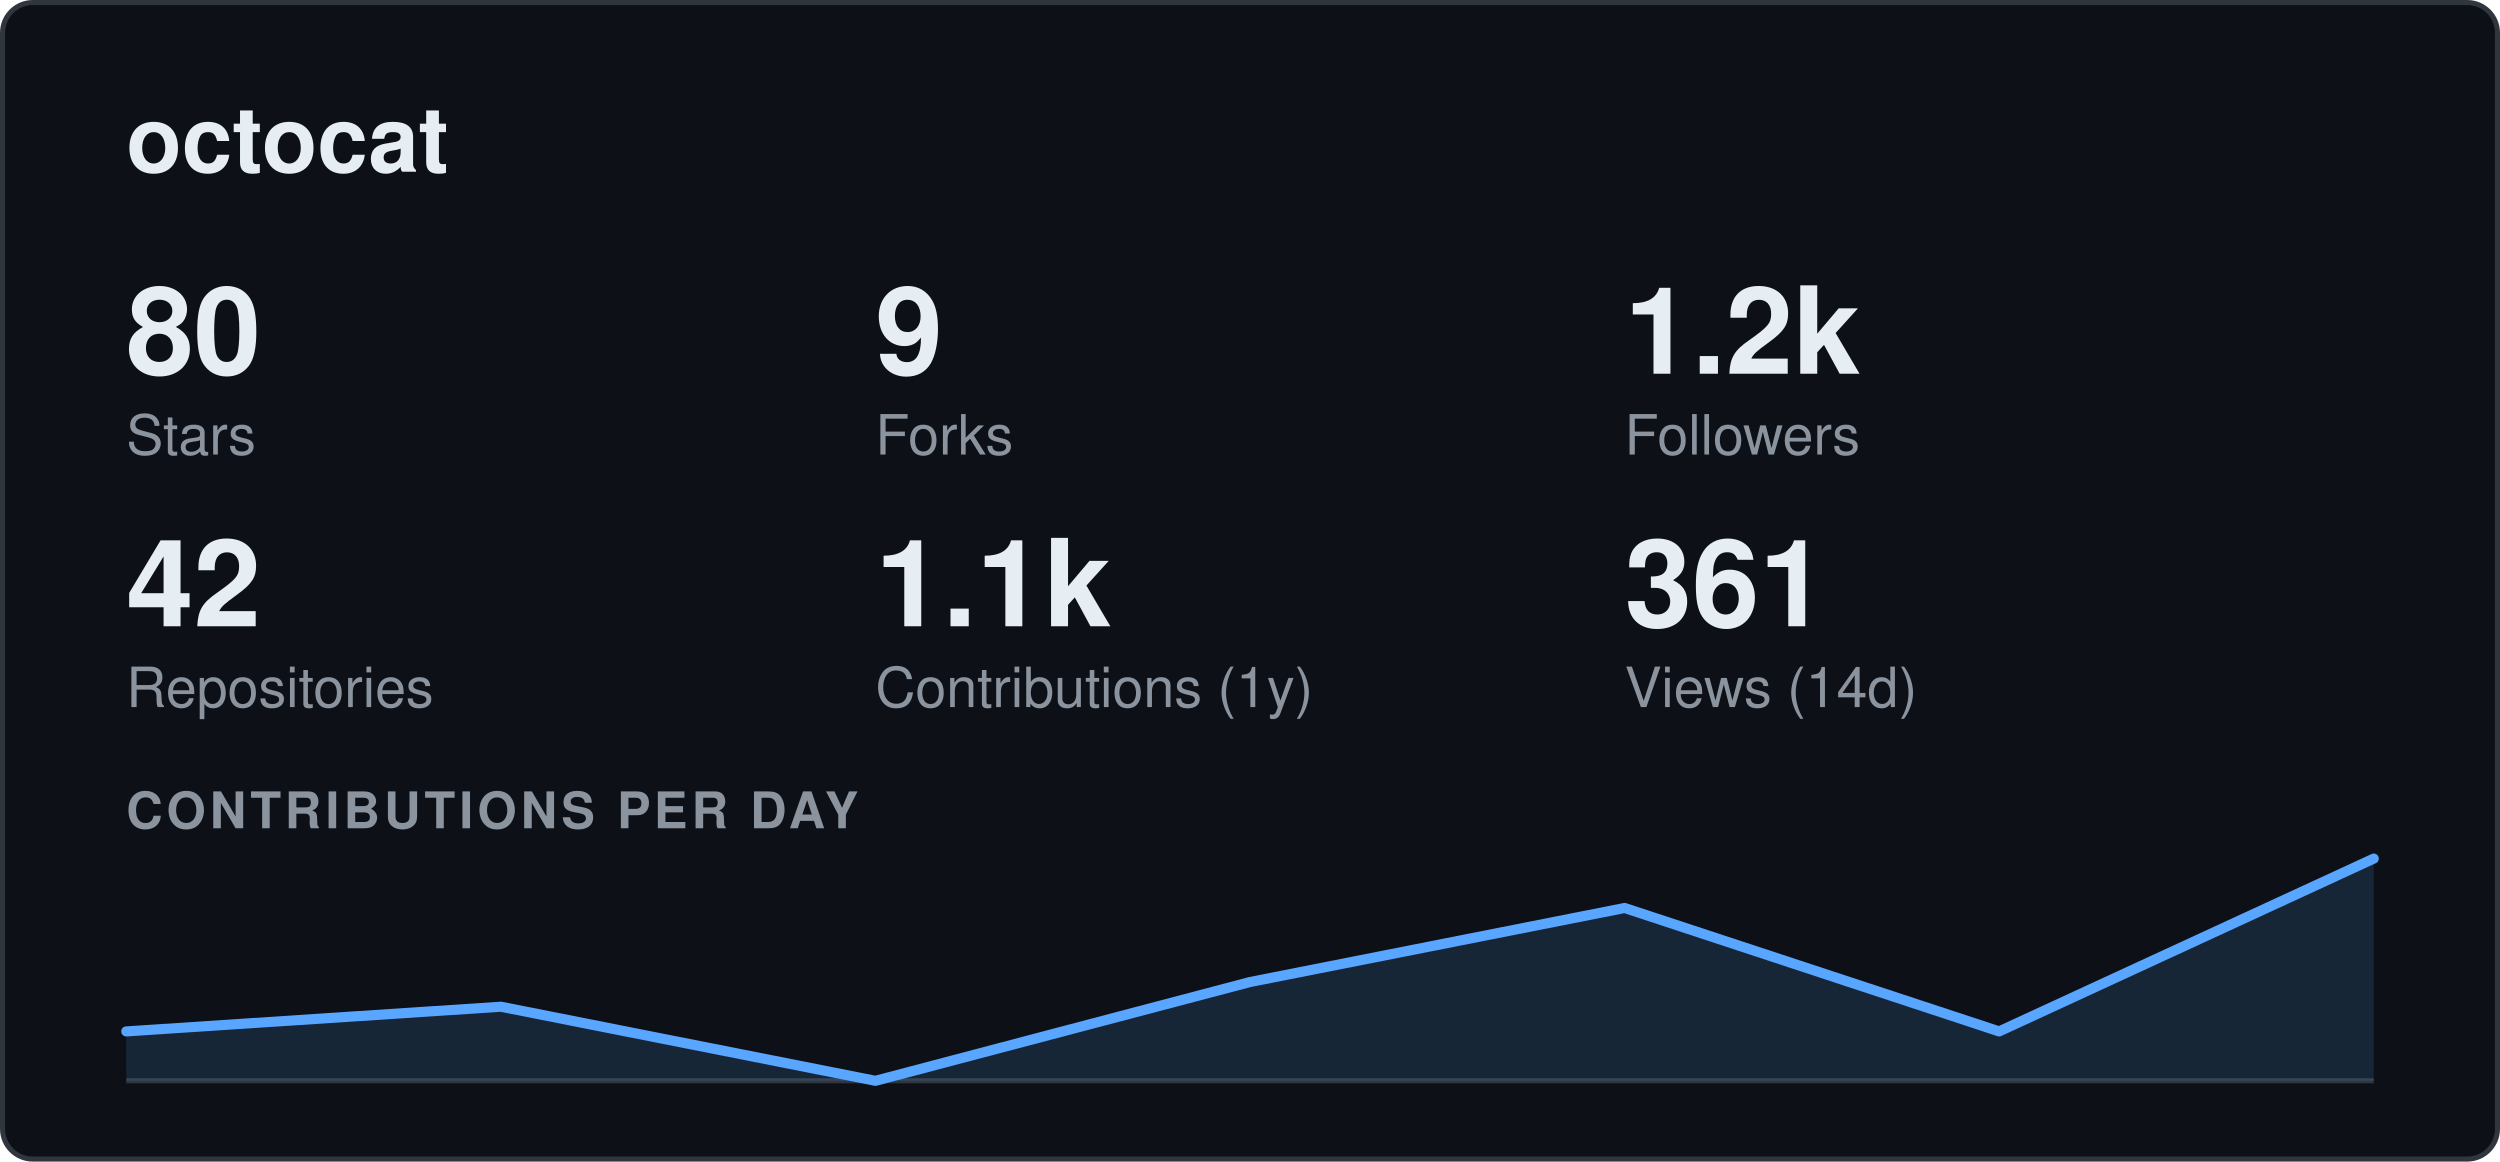
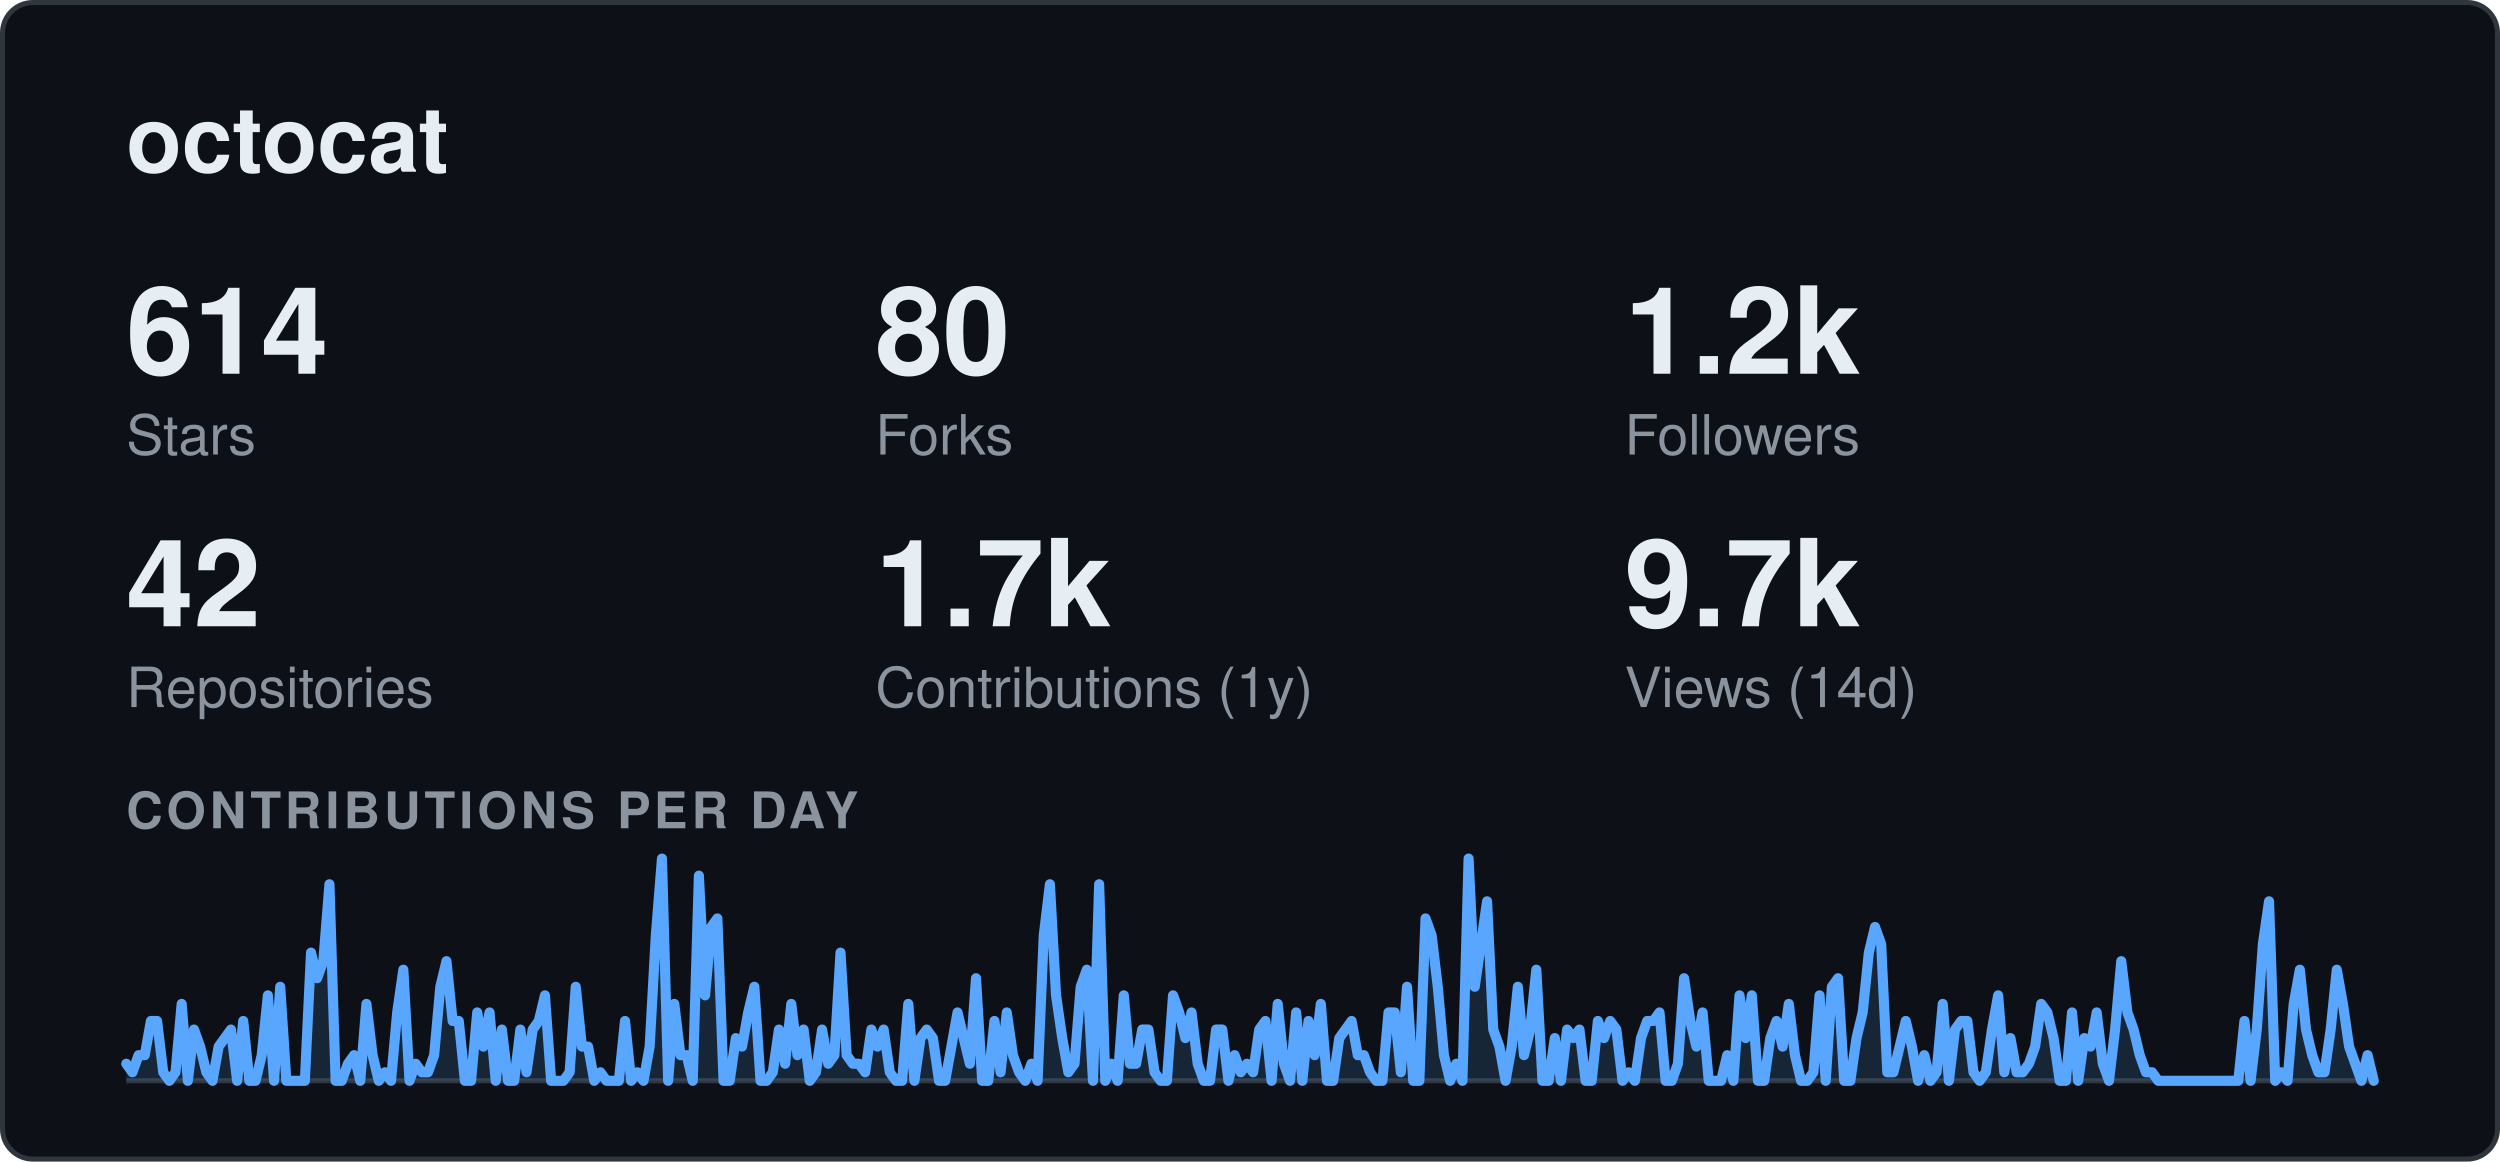
<svg xmlns="http://www.w3.org/2000/svg" width="495" height="230" viewBox="0 0 495 230" role="img" aria-labelledby="ghcTitle ghcDesc">
  <style>
.bg{fill:#0d1117;stroke:#30363d}
.panel{fill:#161b22}
.t,.v,.big{fill:#e6edf3}
.d,.l,.h,.s{fill:#8b949e}
.n,.c{fill:#c9d1d9}
.star,.pill-v{fill:#e3b341}
.on-accent{fill:#0d1117}
.line{stroke:#58a6ff}
.area{fill:#58a6ff}
.axis,.edge{stroke:#30363d}
.track{fill:#30363d}
.ok{fill:#3fb950}
.fg{fill:#e6edf3}
.h0{fill:#151b23}.h1{fill:#033a16}.h2{fill:#196c2e}.h3{fill:#2ea043}.h4{fill:#56d364}
text{font-family:-apple-system,BlinkMacSystemFont,'Segoe UI',Helvetica,Arial,sans-serif}
.mono{font-family:ui-monospace,SFMono-Regular,'SF Mono',Menlo,Consolas,'Liberation Mono',monospace}
.t{font-size:18px;font-weight:600}
.d{font-size:11px}
.v{font-size:16px;font-weight:600}
.big{font-size:24px;font-weight:700}
.l{font-size:11px}
.h{font-size:10px;font-weight:600;letter-spacing:0.08em}
.n{font-size:12px}
.s{font-size:11px}
.c{font-size:12px}
.line{fill:none;stroke-width:2;stroke-linecap:round;stroke-linejoin:round}
.area{opacity:0.14;stroke:none}
.axis{stroke-width:1}
.edge{fill:none;stroke-width:1}
.cu{animation-duration:1.4s;animation-timing-function:linear;animation-iteration-count:1}
.cu0{opacity:0;animation-name:k0}
@keyframes k0{0%,6.24%{opacity:1}6.25%,100%{opacity:0}}
.cu1{opacity:0;animation-name:k1}
@keyframes k1{0%,6.24%{opacity:0}6.25%,12.49%{opacity:1}12.5%,100%{opacity:0}}
.cu2{opacity:0;animation-name:k2}
@keyframes k2{0%,12.49%{opacity:0}12.5%,18.74%{opacity:1}18.75%,100%{opacity:0}}
.cu3{opacity:0;animation-name:k3}
@keyframes k3{0%,18.74%{opacity:0}18.75%,24.99%{opacity:1}25%,100%{opacity:0}}
.cu4{opacity:0;animation-name:k4}
@keyframes k4{0%,24.99%{opacity:0}25%,31.24%{opacity:1}31.25%,100%{opacity:0}}
.cu5{opacity:0;animation-name:k5}
@keyframes k5{0%,31.24%{opacity:0}31.25%,37.49%{opacity:1}37.5%,100%{opacity:0}}
.cu6{opacity:0;animation-name:k6}
@keyframes k6{0%,37.49%{opacity:0}37.5%,43.74%{opacity:1}43.75%,100%{opacity:0}}
.cu7{opacity:0;animation-name:k7}
@keyframes k7{0%,43.74%{opacity:0}43.75%,49.99%{opacity:1}50%,100%{opacity:0}}
.cu8{opacity:0;animation-name:k8}
@keyframes k8{0%,49.99%{opacity:0}50%,56.24%{opacity:1}56.25%,100%{opacity:0}}
.cu9{opacity:0;animation-name:k9}
@keyframes k9{0%,56.24%{opacity:0}56.25%,62.49%{opacity:1}62.5%,100%{opacity:0}}
.cu10{opacity:0;animation-name:k10}
@keyframes k10{0%,62.49%{opacity:0}62.5%,68.74%{opacity:1}68.75%,100%{opacity:0}}
.cu11{opacity:0;animation-name:k11}
@keyframes k11{0%,68.74%{opacity:0}68.75%,74.99%{opacity:1}75%,100%{opacity:0}}
.cu12{opacity:0;animation-name:k12}
@keyframes k12{0%,74.99%{opacity:0}75%,81.24%{opacity:1}81.25%,100%{opacity:0}}
.cu13{opacity:0;animation-name:k13}
@keyframes k13{0%,81.24%{opacity:0}81.25%,87.49%{opacity:1}87.5%,100%{opacity:0}}
.cu14{opacity:0;animation-name:k14}
@keyframes k14{0%,87.49%{opacity:0}87.5%,93.74%{opacity:1}93.75%,100%{opacity:0}}
.cu15{opacity:0;animation-name:k15}
@keyframes k15{0%,93.74%{opacity:0}93.75%,99.99%{opacity:1}100%,100%{opacity:0}}
.cuz{animation-name:kz}
@keyframes kz{0%,99.99%{opacity:0}}
.draw{animation:draw 1.6s ease-out 1}
.fade{animation:fade 1.6s ease-out 1}
@keyframes draw{from{stroke-dasharray:1;stroke-dashoffset:1}to{stroke-dasharray:1;stroke-dashoffset:0}}
@keyframes fade{from{opacity:0}}
@media (prefers-reduced-motion:reduce){.draw,.fade,.cu{animation:none}}
</style>
  <rect class="bg" x="0.5" y="0.5" width="494" height="229" rx="6" />
  <text class="t" x="25" y="34" text-anchor="start">octocat</text>
  <text class="big cu cu0" x="25" y="74" text-anchor="start">0</text>
-   <text class="big cu cu1" x="25" y="74" text-anchor="start">14</text>
-   <text class="big cu cu2" x="25" y="74" text-anchor="start">26</text>
-   <text class="big cu cu3" x="25" y="74" text-anchor="start">37</text>
-   <text class="big cu cu4" x="25" y="74" text-anchor="start">46</text>
-   <text class="big cu cu5" x="25" y="74" text-anchor="start">54</text>
-   <text class="big cu cu6" x="25" y="74" text-anchor="start">60</text>
-   <text class="big cu cu7" x="25" y="74" text-anchor="start">66</text>
-   <text class="big cu cu8" x="25" y="74" text-anchor="start">70</text>
-   <text class="big cu cu9" x="25" y="74" text-anchor="start">73</text>
-   <text class="big cu cu10" x="25" y="74" text-anchor="start">76</text>
-   <text class="big cu cu11" x="25" y="74" text-anchor="start">78</text>
-   <text class="big cu cu12" x="25" y="74" text-anchor="start">79</text>
-   <text class="big cu cu13" x="25" y="74" text-anchor="start">79</text>
-   <text class="big cu cu14" x="25" y="74" text-anchor="start">80</text>
-   <text class="big cu cu15" x="25" y="74" text-anchor="start">80</text>
-   <text class="big cu cuz" x="25" y="74" text-anchor="start">80</text>
+   <text class="big cu cu1" x="25" y="74" text-anchor="start">108</text>
+   <text class="big cu cu2" x="25" y="74" text-anchor="start">203</text>
+   <text class="big cu cu3" x="25" y="74" text-anchor="start">285</text>
+   <text class="big cu cu4" x="25" y="74" text-anchor="start">355</text>
+   <text class="big cu cu5" x="25" y="74" text-anchor="start">414</text>
+   <text class="big cu cu6" x="25" y="74" text-anchor="start">464</text>
+   <text class="big cu cu7" x="25" y="74" text-anchor="start">505</text>
+   <text class="big cu cu8" x="25" y="74" text-anchor="start">537</text>
+   <text class="big cu cu9" x="25" y="74" text-anchor="start">563</text>
+   <text class="big cu cu10" x="25" y="74" text-anchor="start">582</text>
+   <text class="big cu cu11" x="25" y="74" text-anchor="start">595</text>
+   <text class="big cu cu12" x="25" y="74" text-anchor="start">604</text>
+   <text class="big cu cu13" x="25" y="74" text-anchor="start">610</text>
+   <text class="big cu cu14" x="25" y="74" text-anchor="start">613</text>
+   <text class="big cu cu15" x="25" y="74" text-anchor="start">614</text>
+   <text class="big cu cuz" x="25" y="74" text-anchor="start">614</text>
  <text class="l" x="25" y="90" text-anchor="start">Stars</text>
  <text class="big cu cu0" x="173.33" y="74" text-anchor="start">0</text>
-   <text class="big cu cu1" x="173.33" y="74" text-anchor="start">2</text>
-   <text class="big cu cu2" x="173.33" y="74" text-anchor="start">3</text>
-   <text class="big cu cu3" x="173.33" y="74" text-anchor="start">4</text>
-   <text class="big cu cu4" x="173.33" y="74" text-anchor="start">5</text>
-   <text class="big cu cu5" x="173.33" y="74" text-anchor="start">6</text>
-   <text class="big cu cu6" x="173.33" y="74" text-anchor="start">7</text>
-   <text class="big cu cu7" x="173.33" y="74" text-anchor="start">7</text>
-   <text class="big cu cu8" x="173.33" y="74" text-anchor="start">8</text>
-   <text class="big cu cu9" x="173.33" y="74" text-anchor="start">8</text>
-   <text class="big cu cu10" x="173.33" y="74" text-anchor="start">9</text>
-   <text class="big cu cu11" x="173.33" y="74" text-anchor="start">9</text>
-   <text class="big cu cu12" x="173.33" y="74" text-anchor="start">9</text>
-   <text class="big cu cu13" x="173.33" y="74" text-anchor="start">9</text>
-   <text class="big cu cu14" x="173.33" y="74" text-anchor="start">9</text>
-   <text class="big cu cu15" x="173.33" y="74" text-anchor="start">9</text>
-   <text class="big cu cuz" x="173.33" y="74" text-anchor="start">9</text>
+   <text class="big cu cu1" x="173.33" y="74" text-anchor="start">14</text>
+   <text class="big cu cu2" x="173.33" y="74" text-anchor="start">26</text>
+   <text class="big cu cu3" x="173.33" y="74" text-anchor="start">37</text>
+   <text class="big cu cu4" x="173.33" y="74" text-anchor="start">46</text>
+   <text class="big cu cu5" x="173.33" y="74" text-anchor="start">54</text>
+   <text class="big cu cu6" x="173.33" y="74" text-anchor="start">60</text>
+   <text class="big cu cu7" x="173.33" y="74" text-anchor="start">66</text>
+   <text class="big cu cu8" x="173.33" y="74" text-anchor="start">70</text>
+   <text class="big cu cu9" x="173.33" y="74" text-anchor="start">73</text>
+   <text class="big cu cu10" x="173.33" y="74" text-anchor="start">76</text>
+   <text class="big cu cu11" x="173.33" y="74" text-anchor="start">78</text>
+   <text class="big cu cu12" x="173.33" y="74" text-anchor="start">79</text>
+   <text class="big cu cu13" x="173.33" y="74" text-anchor="start">79</text>
+   <text class="big cu cu14" x="173.33" y="74" text-anchor="start">80</text>
+   <text class="big cu cu15" x="173.33" y="74" text-anchor="start">80</text>
+   <text class="big cu cuz" x="173.33" y="74" text-anchor="start">80</text>
  <text class="l" x="173.33" y="90" text-anchor="start">Forks</text>
  <text class="big cu cu0" x="321.67" y="74" text-anchor="start">0</text>
  <text class="big cu cu1" x="321.67" y="74" text-anchor="start">211</text>
  <text class="big cu cu2" x="321.67" y="74" text-anchor="start">396</text>
  <text class="big cu cu3" x="321.67" y="74" text-anchor="start">556</text>
  <text class="big cu cu4" x="321.67" y="74" text-anchor="start">694</text>
  <text class="big cu cu5" x="321.67" y="74" text-anchor="start">810</text>
  <text class="big cu cu6" x="321.67" y="74" text-anchor="start">907</text>
  <text class="big cu cu7" x="321.67" y="74" text-anchor="start">986</text>
  <text class="big cu cu8" x="321.67" y="74" text-anchor="start">1.1k</text>
  <text class="big cu cu9" x="321.67" y="74" text-anchor="start">1.1k</text>
  <text class="big cu cu10" x="321.67" y="74" text-anchor="start">1.1k</text>
  <text class="big cu cu11" x="321.67" y="74" text-anchor="start">1.2k</text>
  <text class="big cu cu12" x="321.67" y="74" text-anchor="start">1.2k</text>
  <text class="big cu cu13" x="321.67" y="74" text-anchor="start">1.2k</text>
  <text class="big cu cu14" x="321.67" y="74" text-anchor="start">1.2k</text>
  <text class="big cu cu15" x="321.67" y="74" text-anchor="start">1.2k</text>
  <text class="big cu cuz" x="321.67" y="74" text-anchor="start">1.2k</text>
  <text class="l" x="321.67" y="90" text-anchor="start">Followers</text>
  <text class="big cu cu0" x="25" y="124" text-anchor="start">0</text>
  <text class="big cu cu1" x="25" y="124" text-anchor="start">7</text>
  <text class="big cu cu2" x="25" y="124" text-anchor="start">14</text>
  <text class="big cu cu3" x="25" y="124" text-anchor="start">19</text>
  <text class="big cu cu4" x="25" y="124" text-anchor="start">24</text>
  <text class="big cu cu5" x="25" y="124" text-anchor="start">28</text>
  <text class="big cu cu6" x="25" y="124" text-anchor="start">32</text>
  <text class="big cu cu7" x="25" y="124" text-anchor="start">35</text>
  <text class="big cu cu8" x="25" y="124" text-anchor="start">37</text>
  <text class="big cu cu9" x="25" y="124" text-anchor="start">38</text>
  <text class="big cu cu10" x="25" y="124" text-anchor="start">40</text>
  <text class="big cu cu11" x="25" y="124" text-anchor="start">41</text>
  <text class="big cu cu12" x="25" y="124" text-anchor="start">41</text>
  <text class="big cu cu13" x="25" y="124" text-anchor="start">42</text>
  <text class="big cu cu14" x="25" y="124" text-anchor="start">42</text>
  <text class="big cu cu15" x="25" y="124" text-anchor="start">42</text>
  <text class="big cu cuz" x="25" y="124" text-anchor="start">42</text>
  <text class="l" x="25" y="140" text-anchor="start">Repositories</text>
  <text class="big cu cu0" x="173.33" y="124" text-anchor="start">0</text>
-   <text class="big cu cu1" x="173.33" y="124" text-anchor="start">195</text>
-   <text class="big cu cu2" x="173.33" y="124" text-anchor="start">365</text>
-   <text class="big cu cu3" x="173.33" y="124" text-anchor="start">512</text>
-   <text class="big cu cu4" x="173.33" y="124" text-anchor="start">639</text>
-   <text class="big cu cu5" x="173.33" y="124" text-anchor="start">746</text>
-   <text class="big cu cu6" x="173.33" y="124" text-anchor="start">835</text>
-   <text class="big cu cu7" x="173.33" y="124" text-anchor="start">908</text>
-   <text class="big cu cu8" x="173.33" y="124" text-anchor="start">967</text>
-   <text class="big cu cu9" x="173.33" y="124" text-anchor="start">1k</text>
-   <text class="big cu cu10" x="173.33" y="124" text-anchor="start">1k</text>
-   <text class="big cu cu11" x="173.33" y="124" text-anchor="start">1.1k</text>
-   <text class="big cu cu12" x="173.33" y="124" text-anchor="start">1.1k</text>
-   <text class="big cu cu13" x="173.33" y="124" text-anchor="start">1.1k</text>
-   <text class="big cu cu14" x="173.33" y="124" text-anchor="start">1.1k</text>
-   <text class="big cu cu15" x="173.33" y="124" text-anchor="start">1.1k</text>
-   <text class="big cu cuz" x="173.33" y="124" text-anchor="start">1.1k</text>
+   <text class="big cu cu1" x="173.33" y="124" text-anchor="start">293</text>
+   <text class="big cu cu2" x="173.33" y="124" text-anchor="start">549</text>
+   <text class="big cu cu3" x="173.33" y="124" text-anchor="start">771</text>
+   <text class="big cu cu4" x="173.33" y="124" text-anchor="start">961</text>
+   <text class="big cu cu5" x="173.33" y="124" text-anchor="start">1.1k</text>
+   <text class="big cu cu6" x="173.33" y="124" text-anchor="start">1.3k</text>
+   <text class="big cu cu7" x="173.33" y="124" text-anchor="start">1.4k</text>
+   <text class="big cu cu8" x="173.33" y="124" text-anchor="start">1.5k</text>
+   <text class="big cu cu9" x="173.33" y="124" text-anchor="start">1.5k</text>
+   <text class="big cu cu10" x="173.33" y="124" text-anchor="start">1.6k</text>
+   <text class="big cu cu11" x="173.33" y="124" text-anchor="start">1.6k</text>
+   <text class="big cu cu12" x="173.33" y="124" text-anchor="start">1.6k</text>
+   <text class="big cu cu13" x="173.33" y="124" text-anchor="start">1.7k</text>
+   <text class="big cu cu14" x="173.33" y="124" text-anchor="start">1.7k</text>
+   <text class="big cu cu15" x="173.33" y="124" text-anchor="start">1.7k</text>
+   <text class="big cu cuz" x="173.33" y="124" text-anchor="start">1.7k</text>
  <text class="l" x="173.33" y="140" text-anchor="start">Contributions (1y)</text>
  <text class="big cu cu0" x="321.67" y="124" text-anchor="start">0</text>
-   <text class="big cu cu1" x="321.67" y="124" text-anchor="start">64</text>
-   <text class="big cu cu2" x="321.67" y="124" text-anchor="start">119</text>
-   <text class="big cu cu3" x="321.67" y="124" text-anchor="start">167</text>
-   <text class="big cu cu4" x="321.67" y="124" text-anchor="start">209</text>
-   <text class="big cu cu5" x="321.67" y="124" text-anchor="start">244</text>
-   <text class="big cu cu6" x="321.67" y="124" text-anchor="start">273</text>
-   <text class="big cu cu7" x="321.67" y="124" text-anchor="start">297</text>
-   <text class="big cu cu8" x="321.67" y="124" text-anchor="start">316</text>
-   <text class="big cu cu9" x="321.67" y="124" text-anchor="start">331</text>
-   <text class="big cu cu10" x="321.67" y="124" text-anchor="start">342</text>
-   <text class="big cu cu11" x="321.67" y="124" text-anchor="start">350</text>
-   <text class="big cu cu12" x="321.67" y="124" text-anchor="start">355</text>
-   <text class="big cu cu13" x="321.67" y="124" text-anchor="start">359</text>
-   <text class="big cu cu14" x="321.67" y="124" text-anchor="start">360</text>
-   <text class="big cu cu15" x="321.67" y="124" text-anchor="start">361</text>
-   <text class="big cu cuz" x="321.67" y="124" text-anchor="start">361</text>
+   <text class="big cu cu1" x="321.67" y="124" text-anchor="start">1.7k</text>
+   <text class="big cu cu2" x="321.67" y="124" text-anchor="start">3.2k</text>
+   <text class="big cu cu3" x="321.67" y="124" text-anchor="start">4.5k</text>
+   <text class="big cu cu4" x="321.67" y="124" text-anchor="start">5.6k</text>
+   <text class="big cu cu5" x="321.67" y="124" text-anchor="start">6.5k</text>
+   <text class="big cu cu6" x="321.67" y="124" text-anchor="start">7.3k</text>
+   <text class="big cu cu7" x="321.67" y="124" text-anchor="start">8k</text>
+   <text class="big cu cu8" x="321.67" y="124" text-anchor="start">8.5k</text>
+   <text class="big cu cu9" x="321.67" y="124" text-anchor="start">8.9k</text>
+   <text class="big cu cu10" x="321.67" y="124" text-anchor="start">9.2k</text>
+   <text class="big cu cu11" x="321.67" y="124" text-anchor="start">9.4k</text>
+   <text class="big cu cu12" x="321.67" y="124" text-anchor="start">9.5k</text>
+   <text class="big cu cu13" x="321.67" y="124" text-anchor="start">9.6k</text>
+   <text class="big cu cu14" x="321.67" y="124" text-anchor="start">9.7k</text>
+   <text class="big cu cu15" x="321.67" y="124" text-anchor="start">9.7k</text>
+   <text class="big cu cuz" x="321.67" y="124" text-anchor="start">9.7k</text>
  <text class="l" x="321.67" y="140" text-anchor="start">Views (14d)</text>
  <text class="h" x="25" y="164" text-anchor="start">CONTRIBUTIONS PER DAY</text>
  <line class="axis" x1="25" y1="214" x2="470" y2="214" />
-   <path class="area fade" d="M25,214 L25,204.22 L99.17,199.33 L173.33,214 L247.5,194.44 L321.67,179.78 L395.83,204.22 L470,170 L470,214Z" />
-   <polyline class="line draw" pathLength="1" points="25,204.22 99.17,199.33 173.33,214 247.5,194.44 321.67,179.78 395.83,204.22 470,170" />
+   <path class="area fade" d="M25,214 L25,210.62 L26.22,212.31 L27.44,208.92 L28.66,208.92 L29.88,202.15 L31.1,202.15 L32.32,212.31 L33.53,214 L34.75,212.31 L35.97,198.77 L37.19,214 L38.41,203.85 L39.63,207.23 L40.85,212.31 L42.07,214 L43.29,207.23 L44.51,205.54 L45.73,203.85 L46.95,214 L48.16,202.15 L49.38,214 L50.6,214 L51.82,208.92 L53.04,197.08 L54.26,214 L55.48,195.38 L56.7,214 L57.92,214 L59.14,214 L60.36,214 L61.58,188.62 L62.79,193.69 L64.01,190.31 L65.23,175.08 L66.45,214 L67.67,214 L68.89,210.62 L70.11,208.92 L71.33,214 L72.55,198.77 L73.77,208.92 L74.99,214 L76.21,212.31 L77.42,214 L78.64,200.46 L79.86,192 L81.08,214 L82.3,210.62 L83.52,212.31 L84.74,212.31 L85.96,208.92 L87.18,195.38 L88.4,190.31 L89.62,202.15 L90.84,202.15 L92.05,214 L93.27,214 L94.49,200.46 L95.71,207.23 L96.93,200.46 L98.15,214 L99.37,203.85 L100.59,214 L101.81,214 L103.03,203.85 L104.25,212.31 L105.47,203.85 L106.68,202.15 L107.9,197.08 L109.12,214 L110.34,214 L111.56,214 L112.78,212.31 L114,195.38 L115.22,207.23 L116.44,207.23 L117.66,214 L118.88,212.31 L120.1,214 L121.32,214 L122.53,214 L123.75,202.15 L124.97,214 L126.19,212.31 L127.41,214 L128.63,207.23 L129.85,185.23 L131.07,170 L132.29,214 L133.51,198.77 L134.73,208.92 L135.95,208.92 L137.16,214 L138.38,173.38 L139.6,197.08 L140.82,183.54 L142.04,181.85 L143.26,214 L144.48,214 L145.7,205.54 L146.92,207.23 L148.14,200.46 L149.36,195.38 L150.58,214 L151.79,214 L153.01,212.31 L154.23,203.85 L155.45,210.62 L156.67,198.77 L157.89,208.92 L159.11,203.85 L160.33,214 L161.55,212.31 L162.77,203.85 L163.99,210.62 L165.21,208.92 L166.42,188.62 L167.64,208.92 L168.86,210.62 L170.08,210.62 L171.3,212.31 L172.52,203.85 L173.74,207.23 L174.96,203.85 L176.18,212.31 L177.4,214 L178.62,214 L179.84,198.77 L181.05,214 L182.27,205.54 L183.49,203.85 L184.71,205.54 L185.93,214 L187.15,214 L188.37,207.23 L189.59,200.46 L190.81,205.54 L192.03,210.62 L193.25,193.69 L194.47,214 L195.68,214 L196.9,202.15 L198.12,212.31 L199.34,200.46 L200.56,208.92 L201.78,212.31 L203,214 L204.22,210.62 L205.44,214 L206.66,185.23 L207.88,175.08 L209.1,197.08 L210.32,205.54 L211.53,212.31 L212.75,210.62 L213.97,195.38 L215.19,192 L216.41,214 L217.63,175.08 L218.85,214 L220.07,210.62 L221.29,214 L222.51,197.08 L223.73,210.62 L224.95,210.62 L226.16,203.85 L227.38,203.85 L228.6,212.31 L229.82,214 L231.04,214 L232.26,197.08 L233.48,200.46 L234.7,205.54 L235.92,200.46 L237.14,210.62 L238.36,214 L239.58,214 L240.79,203.85 L242.01,203.85 L243.23,214 L244.45,208.92 L245.67,212.31 L246.89,210.62 L248.11,212.31 L249.33,203.85 L250.55,202.15 L251.77,214 L252.99,198.77 L254.21,210.62 L255.42,214 L256.64,200.46 L257.86,214 L259.08,202.15 L260.3,208.92 L261.52,198.77 L262.74,214 L263.96,214 L265.18,205.54 L266.4,203.85 L267.62,202.15 L268.84,208.92 L270.05,208.92 L271.27,212.31 L272.49,214 L273.71,214 L274.93,200.46 L276.15,200.46 L277.37,212.31 L278.59,195.38 L279.81,214 L281.03,214 L282.25,181.85 L283.47,185.23 L284.68,195.38 L285.9,208.92 L287.12,214 L288.34,210.62 L289.56,214 L290.78,170 L292,195.38 L293.22,186.92 L294.44,178.46 L295.66,203.85 L296.88,207.23 L298.1,214 L299.32,207.23 L300.53,195.38 L301.75,208.92 L302.97,203.85 L304.19,192 L305.41,214 L306.63,214 L307.85,205.54 L309.07,214 L310.29,203.85 L311.51,205.54 L312.73,203.85 L313.95,214 L315.16,214 L316.38,202.15 L317.6,205.54 L318.82,202.15 L320.04,203.85 L321.26,214 L322.48,212.31 L323.7,214 L324.92,205.54 L326.14,202.15 L327.36,202.15 L328.58,200.46 L329.79,214 L331.01,214 L332.23,210.62 L333.45,193.69 L334.67,202.15 L335.89,207.23 L337.11,200.46 L338.33,214 L339.55,214 L340.77,214 L341.99,208.92 L343.21,214 L344.42,197.08 L345.64,205.54 L346.86,197.08 L348.08,214 L349.3,214 L350.52,205.54 L351.74,202.15 L352.96,207.23 L354.18,198.77 L355.4,208.92 L356.62,214 L357.84,214 L359.05,212.31 L360.27,197.08 L361.49,214 L362.71,195.38 L363.93,193.69 L365.15,214 L366.37,214 L367.59,205.54 L368.81,200.46 L370.03,188.62 L371.25,183.54 L372.47,186.92 L373.68,212.31 L374.9,212.31 L376.12,207.23 L377.34,202.15 L378.56,207.23 L379.78,214 L381,208.92 L382.22,214 L383.44,212.31 L384.66,198.77 L385.88,214 L387.1,203.85 L388.32,202.15 L389.53,202.15 L390.75,212.31 L391.97,214 L393.19,212.31 L394.41,203.85 L395.63,197.08 L396.85,212.31 L398.07,205.54 L399.29,212.31 L400.51,212.31 L401.73,210.62 L402.95,207.23 L404.16,198.77 L405.38,200.46 L406.6,205.54 L407.82,214 L409.04,214 L410.26,200.46 L411.48,214 L412.7,205.54 L413.92,207.23 L415.14,200.46 L416.36,210.62 L417.58,214 L418.79,203.85 L420.01,190.31 L421.23,200.46 L422.45,203.85 L423.67,208.92 L424.89,212.31 L426.11,212.31 L427.33,214 L428.55,214 L429.77,214 L430.99,214 L432.21,214 L433.42,214 L434.64,214 L435.86,214 L437.08,214 L438.3,214 L439.52,214 L440.74,214 L441.96,214 L443.18,214 L444.4,202.15 L445.62,214 L446.84,203.85 L448.05,186.92 L449.27,178.46 L450.49,214 L451.71,212.31 L452.93,214 L454.15,198.77 L455.37,192 L456.59,203.85 L457.81,208.92 L459.03,212.31 L460.25,212.31 L461.47,203.85 L462.68,192 L463.9,198.77 L465.12,207.23 L466.34,210.62 L467.56,214 L468.78,208.92 L470,214 L470,214Z" />
+   <polyline class="line draw" pathLength="1" points="25,210.62 26.22,212.31 27.44,208.92 28.66,208.92 29.88,202.15 31.1,202.15 32.32,212.31 33.53,214 34.75,212.31 35.97,198.77 37.19,214 38.41,203.85 39.63,207.23 40.85,212.31 42.07,214 43.29,207.23 44.51,205.54 45.73,203.85 46.95,214 48.16,202.15 49.38,214 50.6,214 51.82,208.92 53.04,197.08 54.26,214 55.48,195.38 56.7,214 57.92,214 59.14,214 60.36,214 61.58,188.62 62.79,193.69 64.01,190.31 65.23,175.08 66.45,214 67.67,214 68.89,210.62 70.11,208.92 71.33,214 72.55,198.77 73.77,208.92 74.99,214 76.21,212.31 77.42,214 78.64,200.46 79.86,192 81.08,214 82.3,210.62 83.52,212.31 84.74,212.31 85.96,208.92 87.18,195.38 88.4,190.31 89.62,202.15 90.84,202.15 92.05,214 93.27,214 94.49,200.46 95.71,207.23 96.93,200.46 98.15,214 99.37,203.85 100.59,214 101.81,214 103.03,203.85 104.25,212.31 105.47,203.85 106.68,202.15 107.9,197.08 109.12,214 110.34,214 111.56,214 112.78,212.31 114,195.38 115.22,207.23 116.44,207.23 117.66,214 118.88,212.31 120.1,214 121.32,214 122.53,214 123.75,202.15 124.97,214 126.19,212.31 127.41,214 128.63,207.23 129.85,185.23 131.07,170 132.29,214 133.51,198.77 134.73,208.92 135.95,208.92 137.16,214 138.38,173.38 139.6,197.08 140.82,183.54 142.04,181.85 143.26,214 144.48,214 145.7,205.54 146.92,207.23 148.14,200.46 149.36,195.38 150.58,214 151.79,214 153.01,212.31 154.23,203.85 155.45,210.62 156.67,198.77 157.89,208.92 159.11,203.85 160.33,214 161.55,212.31 162.77,203.85 163.99,210.62 165.21,208.92 166.42,188.62 167.64,208.92 168.86,210.62 170.08,210.62 171.3,212.31 172.52,203.85 173.74,207.23 174.96,203.85 176.18,212.31 177.4,214 178.62,214 179.84,198.77 181.05,214 182.27,205.54 183.49,203.85 184.71,205.54 185.93,214 187.15,214 188.37,207.23 189.59,200.46 190.81,205.54 192.03,210.62 193.25,193.69 194.47,214 195.68,214 196.9,202.15 198.12,212.31 199.34,200.46 200.56,208.92 201.78,212.31 203,214 204.22,210.62 205.44,214 206.66,185.23 207.88,175.08 209.1,197.08 210.32,205.54 211.53,212.31 212.75,210.62 213.97,195.38 215.19,192 216.41,214 217.63,175.08 218.85,214 220.07,210.62 221.29,214 222.51,197.08 223.73,210.62 224.95,210.62 226.16,203.85 227.38,203.85 228.6,212.31 229.82,214 231.04,214 232.26,197.08 233.48,200.46 234.7,205.54 235.92,200.46 237.14,210.62 238.36,214 239.58,214 240.79,203.85 242.01,203.85 243.23,214 244.45,208.92 245.67,212.31 246.89,210.62 248.11,212.31 249.33,203.85 250.55,202.15 251.77,214 252.99,198.77 254.21,210.62 255.42,214 256.64,200.46 257.86,214 259.08,202.15 260.3,208.92 261.52,198.77 262.74,214 263.96,214 265.18,205.54 266.4,203.85 267.62,202.15 268.84,208.92 270.05,208.92 271.27,212.31 272.49,214 273.71,214 274.93,200.46 276.15,200.46 277.37,212.31 278.59,195.38 279.81,214 281.03,214 282.25,181.85 283.47,185.23 284.68,195.38 285.9,208.92 287.12,214 288.34,210.62 289.56,214 290.78,170 292,195.38 293.22,186.92 294.44,178.46 295.66,203.85 296.88,207.23 298.1,214 299.32,207.23 300.53,195.38 301.75,208.92 302.97,203.85 304.19,192 305.41,214 306.63,214 307.85,205.54 309.07,214 310.29,203.85 311.51,205.54 312.73,203.85 313.95,214 315.16,214 316.38,202.15 317.6,205.54 318.82,202.15 320.04,203.85 321.26,214 322.48,212.31 323.7,214 324.92,205.54 326.14,202.15 327.36,202.15 328.58,200.46 329.79,214 331.01,214 332.23,210.62 333.45,193.69 334.67,202.15 335.89,207.23 337.11,200.46 338.33,214 339.55,214 340.77,214 341.99,208.92 343.21,214 344.42,197.08 345.64,205.54 346.86,197.08 348.08,214 349.3,214 350.52,205.54 351.74,202.15 352.96,207.23 354.18,198.77 355.4,208.92 356.62,214 357.84,214 359.05,212.31 360.27,197.08 361.49,214 362.71,195.38 363.93,193.69 365.15,214 366.37,214 367.59,205.54 368.81,200.46 370.03,188.62 371.25,183.54 372.47,186.92 373.68,212.31 374.9,212.31 376.12,207.23 377.34,202.15 378.56,207.23 379.78,214 381,208.92 382.22,214 383.44,212.31 384.66,198.77 385.88,214 387.1,203.85 388.32,202.15 389.53,202.15 390.75,212.31 391.97,214 393.19,212.31 394.41,203.85 395.63,197.08 396.85,212.31 398.07,205.54 399.29,212.31 400.51,212.31 401.73,210.62 402.95,207.23 404.16,198.77 405.38,200.46 406.6,205.54 407.82,214 409.04,214 410.26,200.46 411.48,214 412.7,205.54 413.92,207.23 415.14,200.46 416.36,210.62 417.58,214 418.79,203.85 420.01,190.31 421.23,200.46 422.45,203.85 423.67,208.92 424.89,212.31 426.11,212.31 427.33,214 428.55,214 429.77,214 430.99,214 432.21,214 433.42,214 434.64,214 435.86,214 437.08,214 438.3,214 439.52,214 440.74,214 441.96,214 443.18,214 444.4,202.15 445.62,214 446.84,203.85 448.05,186.92 449.27,178.46 450.49,214 451.71,212.31 452.93,214 454.15,198.77 455.37,192 456.59,203.85 457.81,208.92 459.03,212.31 460.25,212.31 461.47,203.85 462.68,192 463.9,198.77 465.12,207.23 466.34,210.62 467.56,214 468.78,208.92 470,214" />
</svg>
